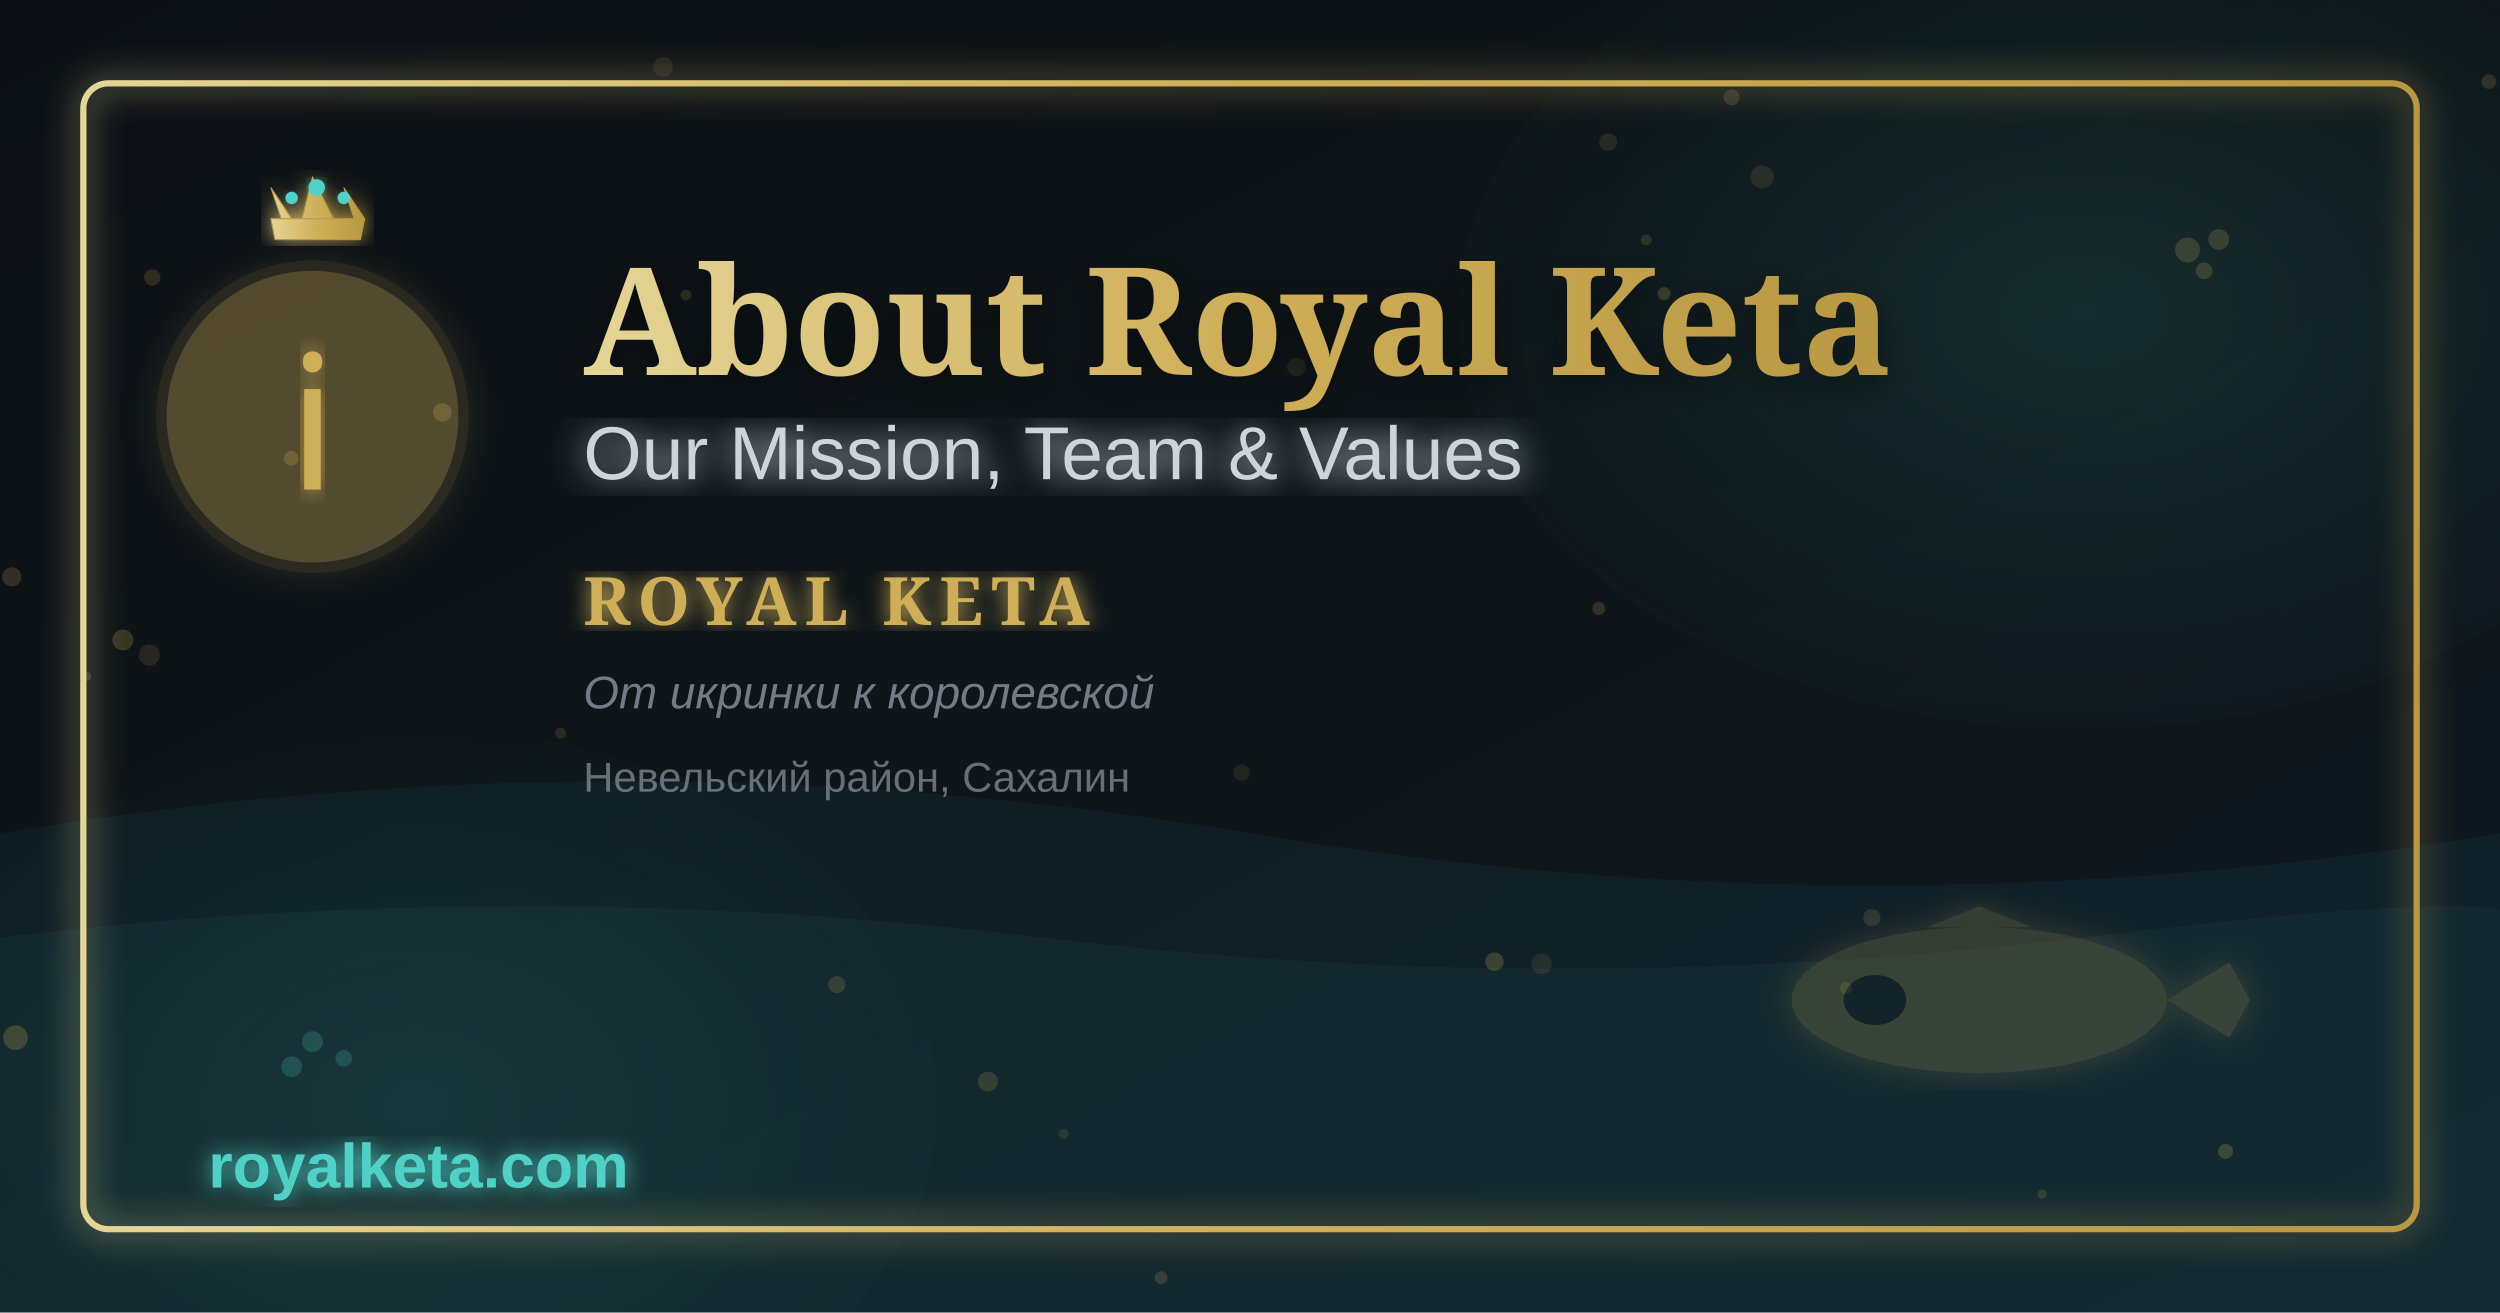
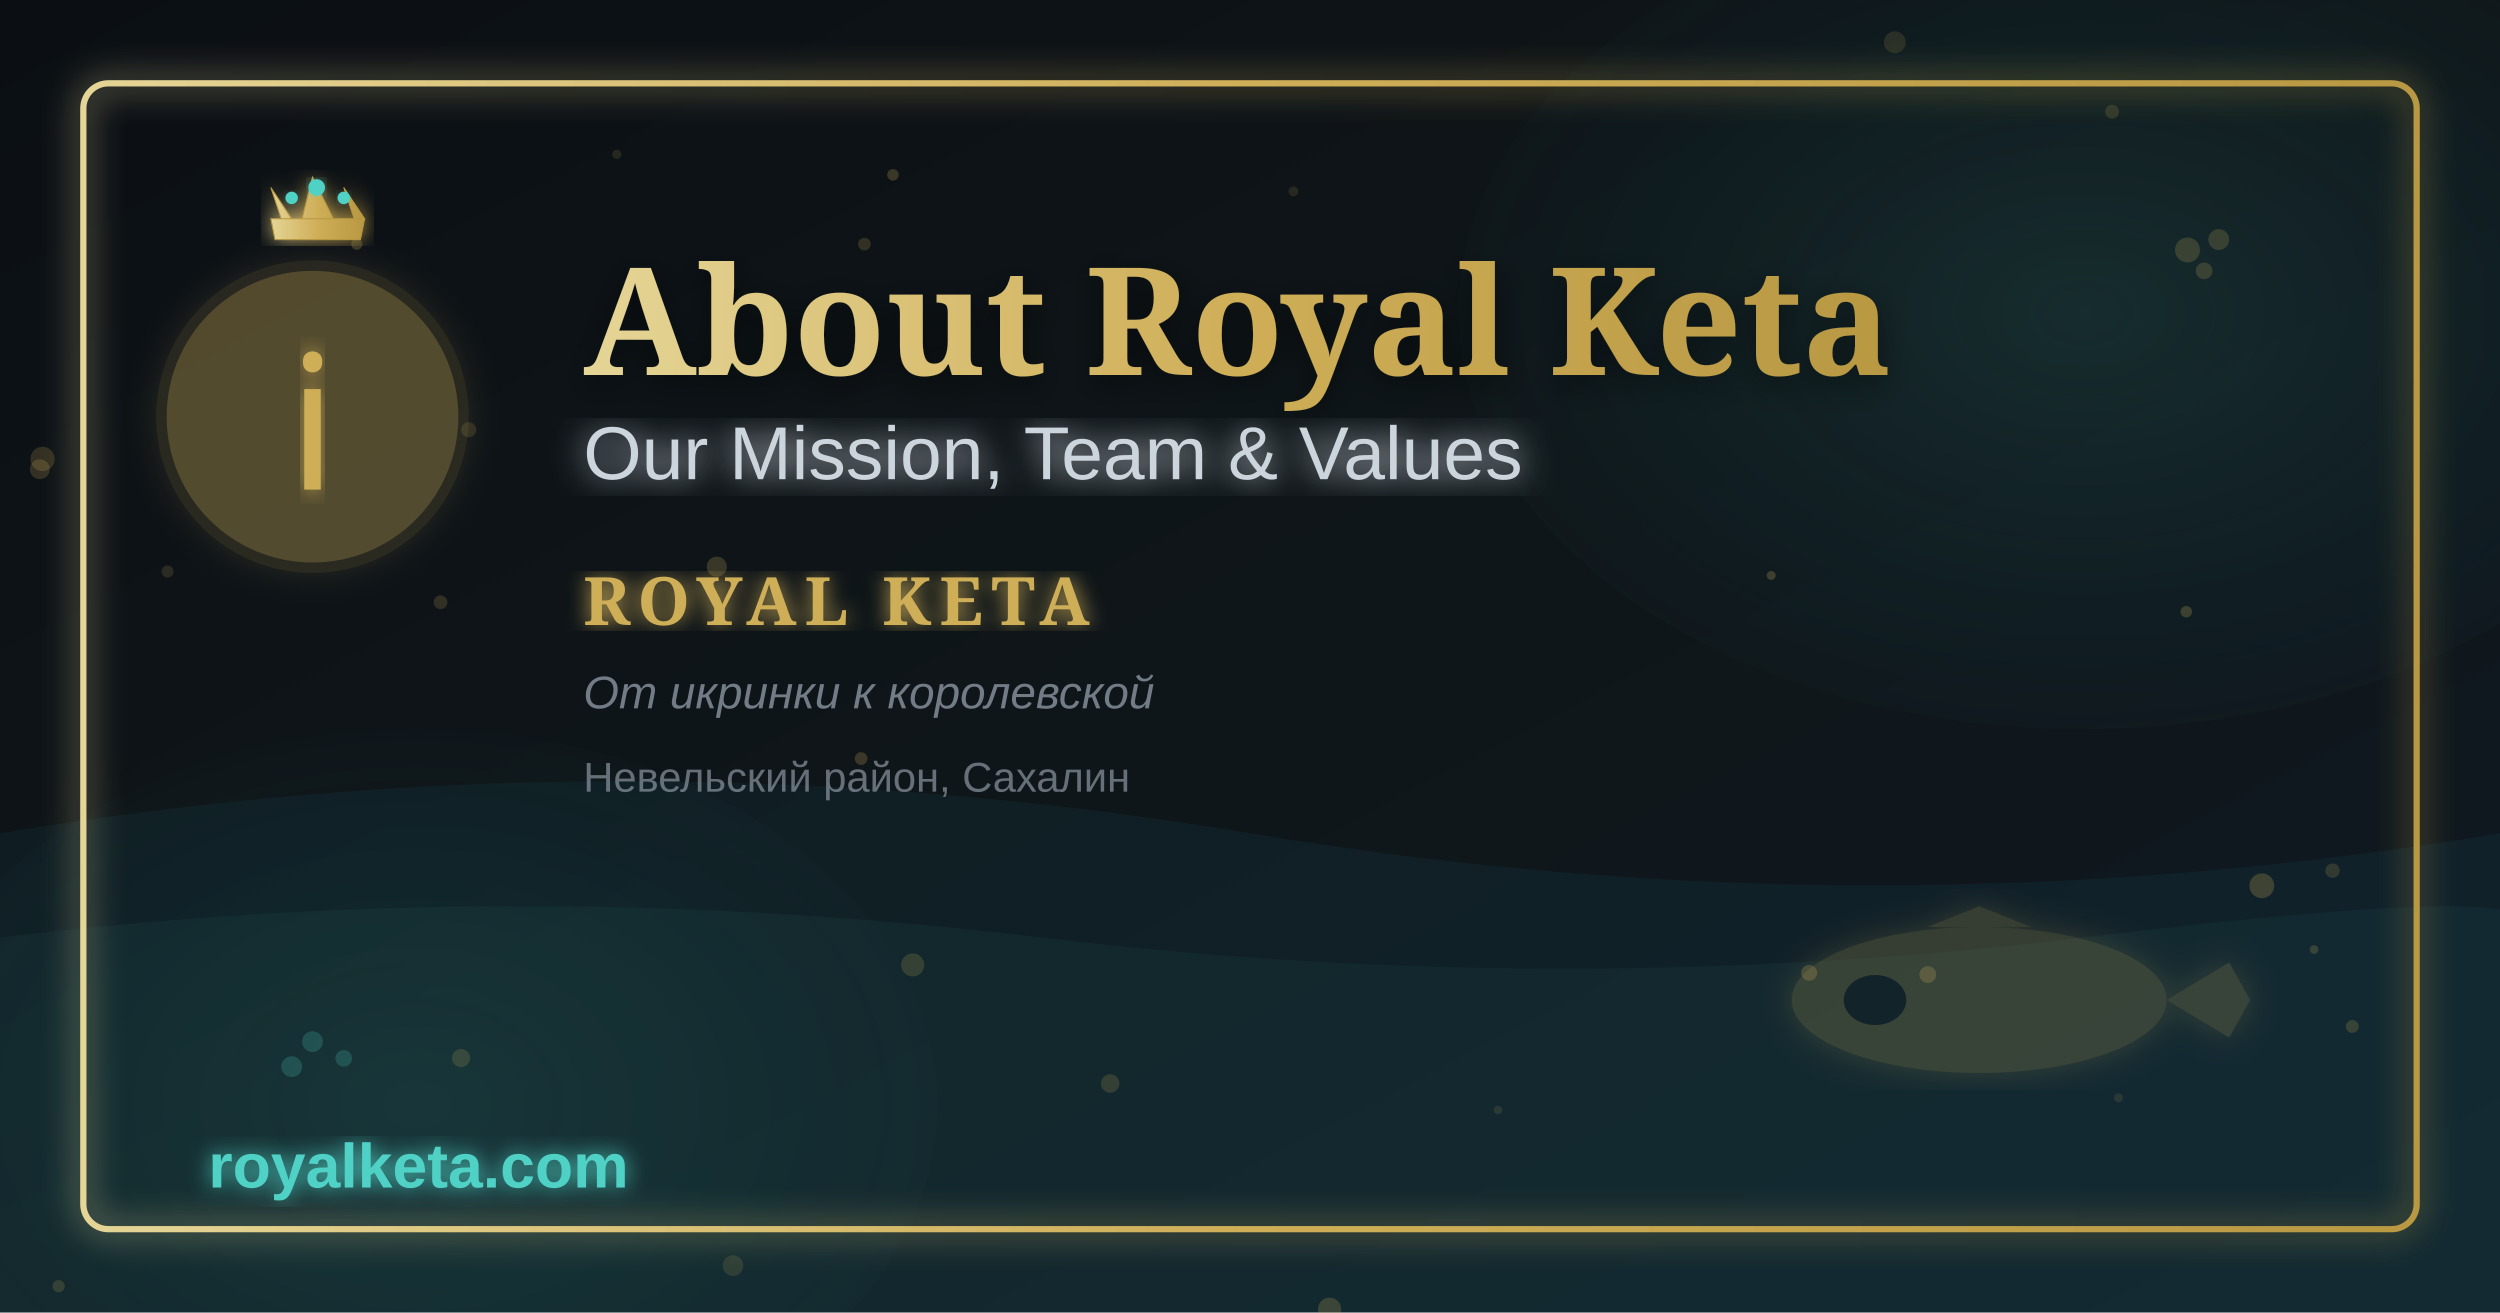
<svg xmlns="http://www.w3.org/2000/svg" width="1200" height="630">
  <defs>
    <linearGradient id="bgGradient" x1="0%" y1="0%" x2="100%" y2="100%">
      <stop offset="0%" style="stop-color:#0B0F14;stop-opacity:1" />
      <stop offset="50%" style="stop-color:#0F1619;stop-opacity:1" />
      <stop offset="100%" style="stop-color:#0F1922;stop-opacity:1" />
    </linearGradient>
    <linearGradient id="goldGradient" x1="0%" y1="0%" x2="100%" y2="0%">
      <stop offset="0%" style="stop-color:#E5D596;stop-opacity:1" />
      <stop offset="50%" style="stop-color:#CFAE58;stop-opacity:1" />
      <stop offset="100%" style="stop-color:#B89842;stop-opacity:1" />
    </linearGradient>
    <radialGradient id="oceanGradient" cx="50%" cy="50%" r="50%">
      <stop offset="0%" style="stop-color:#4FD1C5;stop-opacity:0.3" />
      <stop offset="100%" style="stop-color:#1E90A0;stop-opacity:0.05" />
    </radialGradient>
    <filter id="glow">
      <feGaussianBlur stdDeviation="5" result="coloredBlur" />
      <feMerge>
        <feMergeNode in="coloredBlur" />
        <feMergeNode in="SourceGraphic" />
      </feMerge>
    </filter>
    <filter id="softGlow">
      <feGaussianBlur stdDeviation="8" result="coloredBlur" />
      <feMerge>
        <feMergeNode in="coloredBlur" />
        <feMergeNode in="SourceGraphic" />
      </feMerge>
    </filter>
    <filter id="shadow">
      <feDropShadow dx="0" dy="4" stdDeviation="8" flood-color="#000000" flood-opacity="0.5" />
    </filter>
  </defs>
  <rect width="1200" height="630" fill="url(#bgGradient)" />
  <ellipse cx="1000" cy="150" rx="300" ry="200" fill="url(#oceanGradient)" opacity="0.4" />
  <ellipse cx="200" cy="530" rx="250" ry="180" fill="url(#oceanGradient)" opacity="0.3" />
  <path d="M 0 400 Q 300 350 600 400 T 1200 400 L 1200 630 L 0 630 Z" fill="#1E90A0" opacity="0.08" />
  <path d="M 0 450 Q 250 420 500 450 T 1000 450 T 1200 450 L 1200 630 L 0 630 Z" fill="#4FD1C5" opacity="0.05" />
-   <circle cx="71.669" cy="314.4" r="5.073" fill="#CFAE58" opacity="0.134" />
-   <circle cx="767.418" cy="292.04" r="3.096" fill="#CFAE58" opacity="0.178" />
-   <circle cx="73.097" cy="133.168" r="3.919" fill="#CFAE58" opacity="0.174" />
-   <circle cx="557.292" cy="613.281" r="3.091" fill="#CFAE58" opacity="0.177" />
-   <circle cx="886.049" cy="474.209" r="2.838" fill="#CFAE58" opacity="0.146" />
-   <circle cx="771.912" cy="68.202" r="4.268" fill="#CFAE58" opacity="0.123" />
-   <circle cx="318.22" cy="32.087" r="4.782" fill="#CFAE58" opacity="0.105" />
-   <circle cx="510.469" cy="544.218" r="2.395" fill="#CFAE58" opacity="0.122" />
-   <circle cx="798.767" cy="140.957" r="3.118" fill="#CFAE58" opacity="0.234" />
-   <circle cx="329.237" cy="141.647" r="2.583" fill="#CFAE58" opacity="0.172" />
-   <circle cx="7.458" cy="498.103" r="5.91" fill="#CFAE58" opacity="0.237" />
-   <circle cx="1068.245" cy="552.638" r="3.597" fill="#CFAE58" opacity="0.227" />
-   <circle cx="717.342" cy="461.581" r="4.422" fill="#CFAE58" opacity="0.235" />
-   <circle cx="1194.708" cy="39.181" r="3.507" fill="#CFAE58" opacity="0.167" />
-   <circle cx="5.672" cy="276.902" r="4.6" fill="#CFAE58" opacity="0.192" />
-   <circle cx="401.664" cy="472.624" r="4.084" fill="#CFAE58" opacity="0.18" />
-   <circle cx="474.182" cy="519.166" r="4.759" fill="#CFAE58" opacity="0.178" />
-   <circle cx="269.09" cy="351.966" r="2.637" fill="#CFAE58" opacity="0.149" />
-   <circle cx="212.343" cy="197.972" r="4.429" fill="#CFAE58" opacity="0.248" />
-   <circle cx="790.214" cy="115.159" r="2.635" fill="#CFAE58" opacity="0.153" />
-   <circle cx="831.171" cy="46.776" r="3.814" fill="#CFAE58" opacity="0.178" />
-   <circle cx="845.787" cy="84.887" r="5.571" fill="#CFAE58" opacity="0.124" />
-   <circle cx="739.931" cy="462.622" r="4.961" fill="#CFAE58" opacity="0.11" />
-   <circle cx="622.285" cy="176.134" r="4.476" fill="#CFAE58" opacity="0.111" />
-   <circle cx="41.592" cy="324.625" r="2.172" fill="#CFAE58" opacity="0.205" />
-   <circle cx="980.163" cy="573.171" r="2.205" fill="#CFAE58" opacity="0.156" />
-   <circle cx="595.963" cy="370.894" r="3.967" fill="#CFAE58" opacity="0.109" />
-   <circle cx="139.766" cy="220.007" r="3.548" fill="#CFAE58" opacity="0.245" />
-   <circle cx="58.958" cy="307.189" r="5.045" fill="#CFAE58" opacity="0.226" />
-   <circle cx="898.487" cy="440.43" r="4.142" fill="#CFAE58" opacity="0.152" />
+   <circle cx="1129.107" cy="492.713" r="3.086" fill="#CFAE58" opacity="0.196" />
+   <circle cx="428.622" cy="83.917" r="2.781" fill="#CFAE58" opacity="0.237" />
+   <circle cx="532.896" cy="520.077" r="4.44" fill="#CFAE58" opacity="0.178" />
+   <circle cx="171.253" cy="117.214" r="2.692" fill="#CFAE58" opacity="0.243" />
+   <circle cx="638.192" cy="628.448" r="5.578" fill="#CFAE58" opacity="0.222" />
+   <circle cx="438.113" cy="463.167" r="5.553" fill="#CFAE58" opacity="0.19" />
+   <circle cx="1110.736" cy="455.792" r="2.073" fill="#CFAE58" opacity="0.2" />
+   <circle cx="1049.423" cy="293.621" r="2.74" fill="#CFAE58" opacity="0.246" />
+   <circle cx="850.192" cy="276.213" r="2.154" fill="#CFAE58" opacity="0.241" />
+   <circle cx="868.399" cy="466.956" r="3.811" fill="#CFAE58" opacity="0.227" />
+   <circle cx="296.089" cy="74.073" r="2.206" fill="#CFAE58" opacity="0.138" />
+   <circle cx="413.344" cy="364.109" r="3.058" fill="#CFAE58" opacity="0.234" />
+   <circle cx="351.843" cy="607.508" r="4.961" fill="#CFAE58" opacity="0.148" />
+   <circle cx="414.904" cy="117.169" r="3.035" fill="#CFAE58" opacity="0.198" />
+   <circle cx="1085.682" cy="425.174" r="5.959" fill="#CFAE58" opacity="0.24" />
+   <circle cx="620.87" cy="91.869" r="2.38" fill="#CFAE58" opacity="0.129" />
+   <circle cx="1016.894" cy="526.968" r="2.126" fill="#CFAE58" opacity="0.124" />
+   <circle cx="719.024" cy="532.811" r="2.022" fill="#CFAE58" opacity="0.129" />
+   <circle cx="1119.63" cy="417.919" r="3.453" fill="#CFAE58" opacity="0.175" />
+   <circle cx="221.296" cy="507.846" r="4.353" fill="#CFAE58" opacity="0.177" />
+   <circle cx="224.972" cy="206.237" r="3.616" fill="#CFAE58" opacity="0.157" />
+   <circle cx="344.079" cy="272.014" r="4.83" fill="#CFAE58" opacity="0.225" />
+   <circle cx="1013.793" cy="53.632" r="3.323" fill="#CFAE58" opacity="0.162" />
+   <circle cx="909.522" cy="20.288" r="5.249" fill="#CFAE58" opacity="0.141" />
+   <circle cx="19.1" cy="225.221" r="4.783" fill="#CFAE58" opacity="0.207" />
+   <circle cx="211.456" cy="289.085" r="3.295" fill="#CFAE58" opacity="0.19" />
+   <circle cx="925.346" cy="467.799" r="4.02" fill="#CFAE58" opacity="0.245" />
+   <circle cx="28.127" cy="617.381" r="2.94" fill="#CFAE58" opacity="0.182" />
+   <circle cx="80.435" cy="274.35" r="2.882" fill="#CFAE58" opacity="0.159" />
+   <circle cx="20.428" cy="220.294" r="5.828" fill="#CFAE58" opacity="0.196" />
  <rect x="40" y="40" width="1120" height="550" fill="none" stroke="url(#goldGradient)" stroke-width="3" rx="12" filter="url(#softGlow)" />
  <circle cx="150" cy="200" r="75" fill="#CFAE58" opacity="0.15" filter="url(#softGlow)" />
  <circle cx="150" cy="200" r="70" fill="#CFAE58" opacity="0.25" />
  <text x="150" y="235" font-size="90" text-anchor="middle" fill="#CFAE58" filter="url(#glow)">ℹ️</text>
  <g transform="translate(100, 70)">
    <path d="M 30 20 L 40 35 L 35 35 Z M 50 15 L 60 35 L 45 35 Z M 65 20 L 75 35 L 70 35 Z M 30 35 L 75 35 L 73 45 L 32 45 Z" fill="url(#goldGradient)" filter="url(#glow)" stroke="#B89842" stroke-width="0.5" />
    <circle cx="40" cy="25" r="3" fill="#4FD1C5" filter="url(#glow)" />
    <circle cx="52" cy="20" r="4" fill="#4FD1C5" filter="url(#glow)" />
    <circle cx="65" cy="25" r="3" fill="#4FD1C5" filter="url(#glow)" />
  </g>
  <text x="280" y="180" font-family="Georgia, serif" font-size="72" font-weight="bold" fill="url(#goldGradient)" filter="url(#shadow)">About Royal Keta</text>
  <text x="280" y="230" font-family="Arial, sans-serif" font-size="36" fill="#D6DEE6" opacity="0.95" filter="url(#softGlow)">Our Mission, Team &amp; Values</text>
  <text x="280" y="300" font-family="Georgia, serif" font-size="32" font-weight="bold" fill="#CFAE58" letter-spacing="4" filter="url(#glow)">ROYAL KETA</text>
  <text x="280" y="340" font-family="Arial, sans-serif" font-size="22" font-style="italic" fill="#8B95A1" opacity="0.8">От икринки к королевской</text>
  <text x="280" y="380" font-family="Arial, sans-serif" font-size="20" fill="#8B95A1" opacity="0.7">Невельский район, Сахалин</text>
  <text x="100" y="570" font-family="Arial, sans-serif" font-size="30" font-weight="bold" fill="#4FD1C5" filter="url(#glow)">royalketa.com</text>
  <g transform="translate(950, 480)" opacity="0.2" filter="url(#softGlow)">
    <ellipse cx="0" cy="0" rx="90" ry="35" fill="#CFAE58" />
    <path d="M 90 0 L 120 -18 L 130 0 L 120 18 Z" fill="#CFAE58" />
    <path d="M -25 -35 L 0 -45 L 25 -35 Z" fill="#CFAE58" />
    <ellipse cx="-50" cy="0" rx="15" ry="12" fill="#0B0F14" />
  </g>
  <g opacity="0.2">
    <circle cx="1050" cy="120" r="6" fill="#CFAE58" />
    <circle cx="1065" cy="115" r="5" fill="#CFAE58" />
    <circle cx="1058" cy="130" r="4" fill="#CFAE58" />
    <circle cx="150" cy="500" r="5" fill="#4FD1C5" />
    <circle cx="165" cy="508" r="4" fill="#4FD1C5" />
    <circle cx="140" cy="512" r="5" fill="#4FD1C5" />
  </g>
</svg>
